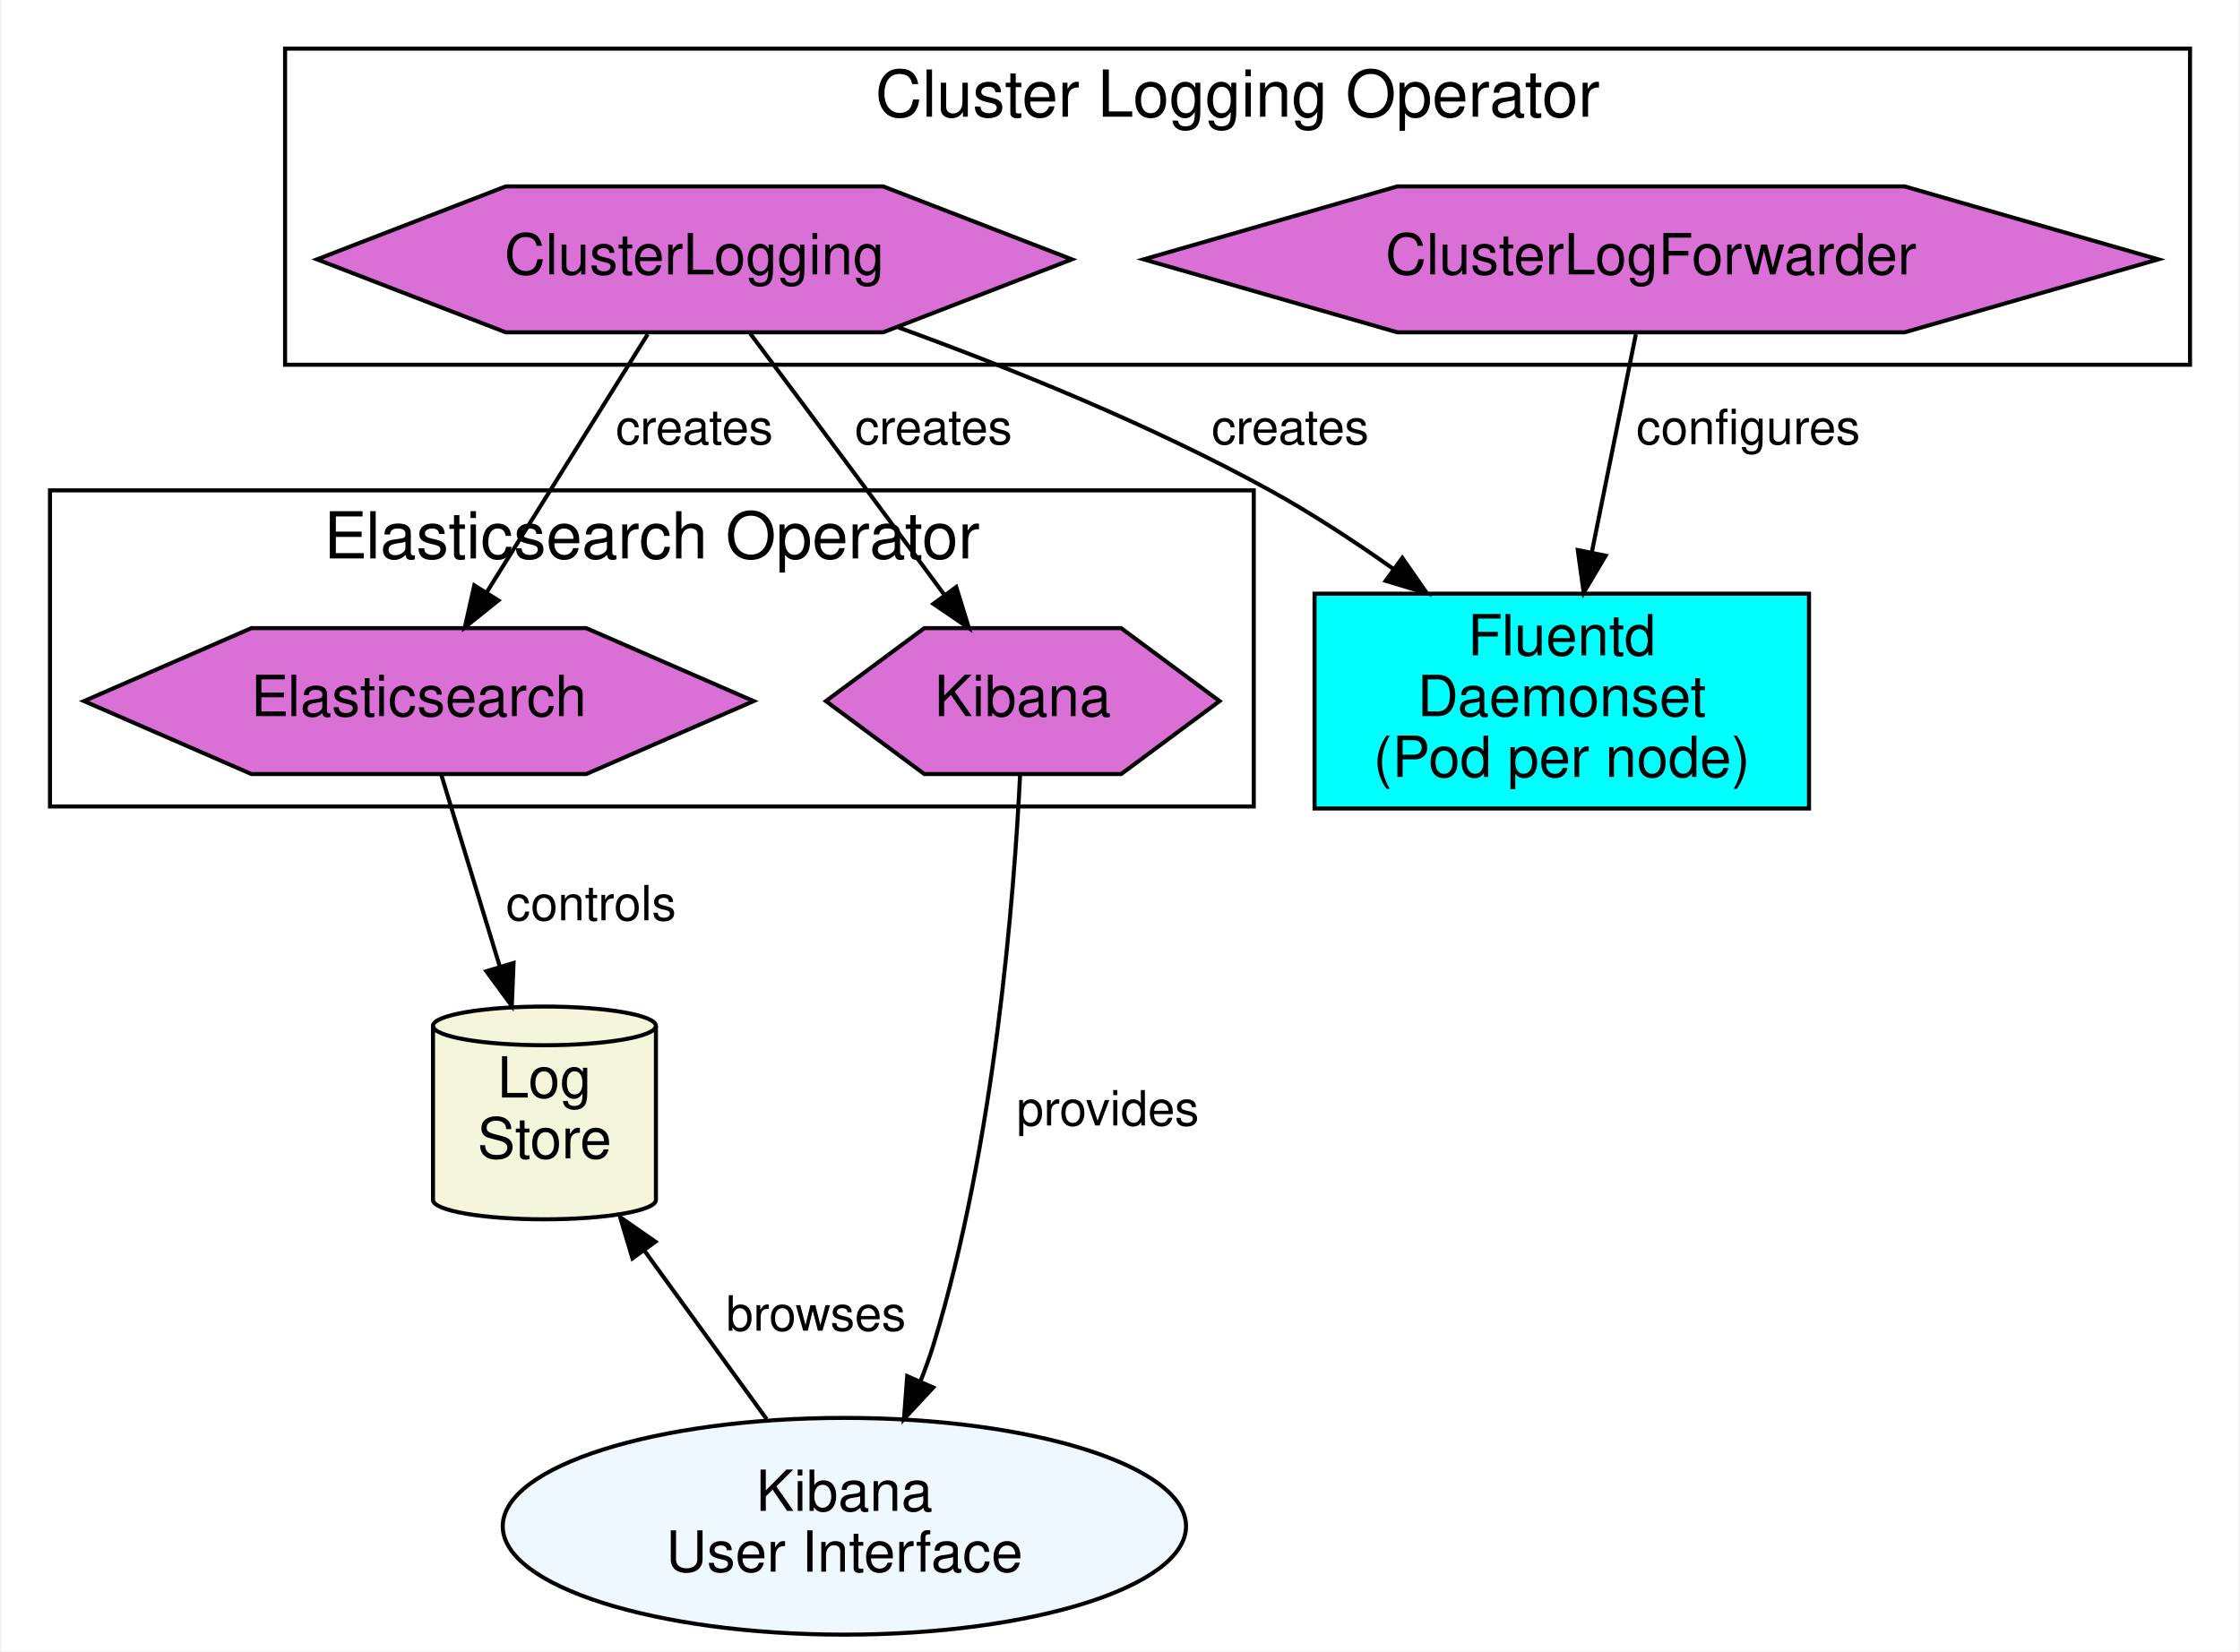
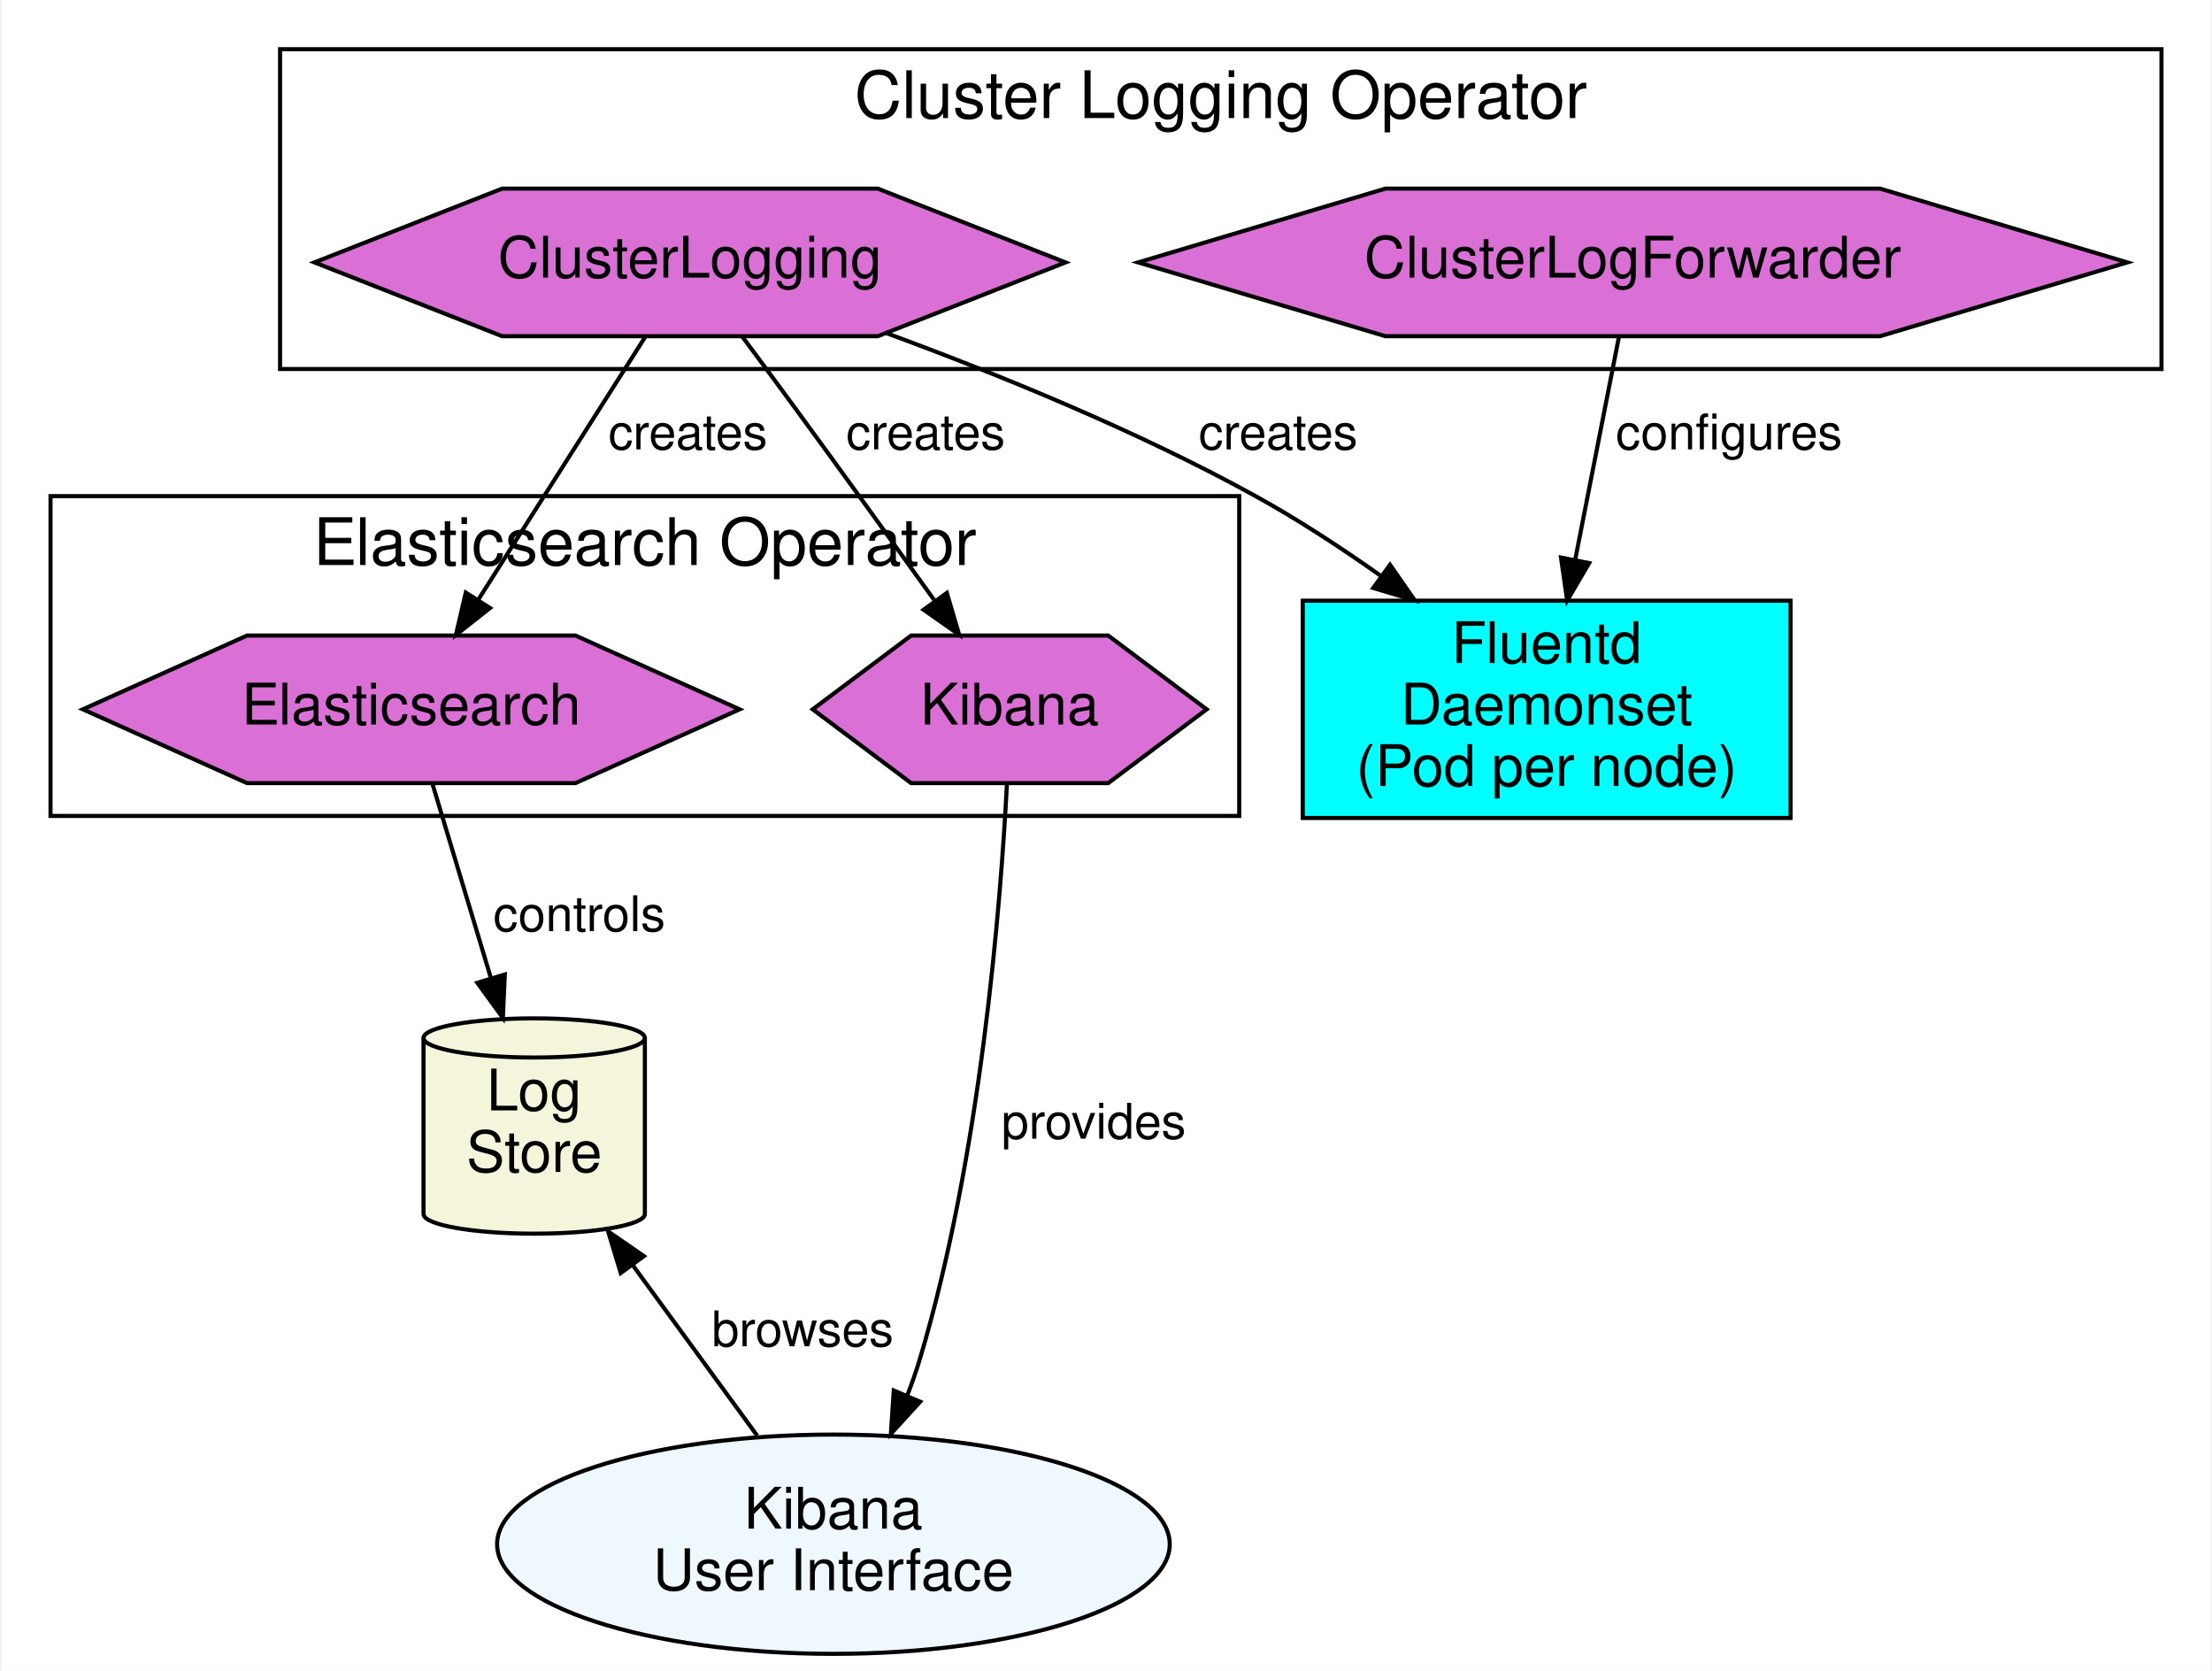
- <svg xmlns="http://www.w3.org/2000/svg" width="552pt" height="407pt" viewBox="0.00 0.00 552.00 407.49">
-   <g id="graph0" class="graph" transform="scale(1 1) rotate(0) translate(4 403.4901)">
-     <polygon fill="#ffffff" stroke="transparent" points="-4,4 -4,-403.49 548,-403.49 548,4 -4,4" />
+ <svg xmlns="http://www.w3.org/2000/svg" width="539pt" height="407pt" viewBox="0.00 0.00 539.00 407.49">
+   <g id="graph0" class="graph" transform="scale(1 1) rotate(0) translate(4 403.49)">
+     <polygon fill="white" stroke="transparent" points="-4,4 -4,-403.49 535,-403.49 535,4 -4,4" />
    <g id="clust2" class="cluster">
-       <polygon fill="none" stroke="#000000" points="66,-313.49 66,-391.49 536,-391.49 536,-313.49 66,-313.49" />
-       <text text-anchor="middle" x="301" y="-374.69" font-family="Helvetica,sans-Serif" font-size="16.00" fill="#000000">Cluster Logging Operator</text>
+       <polygon fill="none" stroke="black" points="64,-313.49 64,-391.49 523,-391.49 523,-313.49 64,-313.49" />
+       <text text-anchor="middle" x="293.5" y="-374.69" font-family="Helvetica,sans-Serif" font-size="16.00">Cluster Logging Operator</text>
    </g>
    <g id="clust3" class="cluster">
-       <polygon fill="none" stroke="#000000" points="8,-204.49 8,-282.49 305,-282.49 305,-204.49 8,-204.49" />
-       <text text-anchor="middle" x="156.5" y="-265.69" font-family="Helvetica,sans-Serif" font-size="16.00" fill="#000000">Elasticsearch Operator</text>
+       <polygon fill="none" stroke="black" points="8,-204.49 8,-282.49 298,-282.49 298,-204.49 8,-204.49" />
+       <text text-anchor="middle" x="153" y="-265.69" font-family="Helvetica,sans-Serif" font-size="16.00">Elasticsearch Operator</text>
    </g>
    <g id="node1" class="node">
-       <polygon fill="#da70d6" stroke="#000000" points="260.121,-339.49 213.561,-357.49 120.439,-357.49 73.879,-339.49 120.439,-321.49 213.561,-321.49 260.121,-339.49" />
-       <text text-anchor="middle" x="167" y="-335.79" font-family="Helvetica,sans-Serif" font-size="14.00" fill="#000000">ClusterLogging</text>
+       <polygon fill="orchid" stroke="black" points="255.62,-339.49 209.81,-357.49 118.19,-357.49 72.38,-339.49 118.19,-321.49 209.81,-321.49 255.62,-339.49" />
+       <text text-anchor="middle" x="164" y="-335.79" font-family="Helvetica,sans-Serif" font-size="14.00">ClusterLogging</text>
    </g>
    <g id="node3" class="node">
-       <polygon fill="#da70d6" stroke="#000000" points="181.608,-230.49 140.304,-248.49 57.696,-248.49 16.392,-230.49 57.696,-212.49 140.304,-212.49 181.608,-230.49" />
-       <text text-anchor="middle" x="99" y="-226.79" font-family="Helvetica,sans-Serif" font-size="14.00" fill="#000000">Elasticsearch</text>
+       <polygon fill="orchid" stroke="black" points="176.11,-230.49 136.05,-248.49 55.95,-248.49 15.89,-230.49 55.95,-212.49 136.05,-212.49 176.11,-230.49" />
+       <text text-anchor="middle" x="96" y="-226.79" font-family="Helvetica,sans-Serif" font-size="14.00">Elasticsearch</text>
    </g>
    <g id="edge2" class="edge">
-       <path fill="none" stroke="#000000" d="M155.465,-321C144.555,-303.513 128.061,-277.073 115.712,-257.279" />
-       <polygon fill="#000000" stroke="#000000" points="118.627,-255.339 110.365,-248.707 112.688,-259.044 118.627,-255.339" />
-       <text text-anchor="middle" x="167" y="-293.89" font-family="Helvetica,sans-Serif" font-size="12.00" fill="#000000">creates</text>
+       <path fill="none" stroke="black" d="M153.07,-321.3C142.07,-303.98 124.96,-277.06 112.34,-257.2" />
+       <polygon fill="black" stroke="black" points="115.22,-255.2 106.9,-248.64 109.31,-258.96 115.22,-255.2" />
+       <text text-anchor="middle" x="163.5" y="-293.89" font-family="Helvetica,sans-Serif" font-size="12.00">creates</text>
    </g>
    <g id="node4" class="node">
-       <polygon fill="#da70d6" stroke="#000000" points="296.565,-230.49 272.282,-248.49 223.718,-248.49 199.435,-230.49 223.718,-212.49 272.282,-212.49 296.565,-230.49" />
-       <text text-anchor="middle" x="248" y="-226.79" font-family="Helvetica,sans-Serif" font-size="14.00" fill="#000000">Kibana</text>
+       <polygon fill="orchid" stroke="black" points="290.06,-230.49 266.03,-248.49 217.97,-248.49 193.94,-230.49 217.97,-212.49 266.03,-212.49 290.06,-230.49" />
+       <text text-anchor="middle" x="242" y="-226.79" font-family="Helvetica,sans-Serif" font-size="14.00">Kibana</text>
    </g>
    <g id="edge3" class="edge">
-       <path fill="none" stroke="#000000" d="M180.759,-321.193C185.012,-315.525 189.707,-309.254 194,-303.49 205.542,-287.995 218.409,-270.604 228.688,-256.685" />
-       <polygon fill="#000000" stroke="#000000" points="231.596,-258.639 234.718,-248.515 225.964,-254.482 231.596,-258.639" />
-       <text text-anchor="middle" x="226" y="-293.89" font-family="Helvetica,sans-Serif" font-size="12.00" fill="#000000">creates</text>
+       <path fill="none" stroke="black" d="M176.74,-321.43C180.98,-315.74 185.71,-309.35 190,-303.49 201.21,-288.18 213.66,-270.96 223.56,-257.19" />
+       <polygon fill="black" stroke="black" points="226.67,-258.87 229.67,-248.7 220.99,-254.78 226.67,-258.87" />
+       <text text-anchor="middle" x="221.5" y="-293.89" font-family="Helvetica,sans-Serif" font-size="12.00">creates</text>
    </g>
    <g id="node5" class="node">
-       <polygon fill="#00ffff" stroke="#000000" points="442,-256.99 320,-256.99 320,-203.99 442,-203.99 442,-256.99" />
-       <text text-anchor="middle" x="381" y="-241.79" font-family="Helvetica,sans-Serif" font-size="14.00" fill="#000000">Fluentd</text>
-       <text text-anchor="middle" x="381" y="-226.79" font-family="Helvetica,sans-Serif" font-size="14.00" fill="#000000">Daemonset</text>
-       <text text-anchor="middle" x="381" y="-211.79" font-family="Helvetica,sans-Serif" font-size="14.00" fill="#000000">(Pod per node)</text>
+       <polygon fill="cyan" stroke="black" points="432.5,-256.99 313.5,-256.99 313.5,-203.99 432.5,-203.99 432.5,-256.99" />
+       <text text-anchor="middle" x="373" y="-241.79" font-family="Helvetica,sans-Serif" font-size="14.00">Fluentd</text>
+       <text text-anchor="middle" x="373" y="-226.79" font-family="Helvetica,sans-Serif" font-size="14.00">Daemonset</text>
+       <text text-anchor="middle" x="373" y="-211.79" font-family="Helvetica,sans-Serif" font-size="14.00">(Pod per node)</text>
    </g>
    <g id="edge4" class="edge">
-       <path fill="none" stroke="#000000" d="M217.316,-322.698C245.103,-312.592 279.8,-298.579 309,-282.49 319.236,-276.85 329.723,-269.991 339.414,-263.13" />
-       <polygon fill="#000000" stroke="#000000" points="341.653,-265.83 347.7,-257.13 337.547,-260.16 341.653,-265.83" />
-       <text text-anchor="middle" x="314" y="-293.89" font-family="Helvetica,sans-Serif" font-size="12.00" fill="#000000">creates</text>
+       <path fill="none" stroke="black" d="M211.91,-322.25C239.06,-312.26 273.25,-298.35 302,-282.49 312.28,-276.82 322.83,-269.92 332.54,-263.05" />
+       <polygon fill="black" stroke="black" points="334.79,-265.75 340.84,-257.06 330.69,-260.08 334.79,-265.75" />
+       <text text-anchor="middle" x="307.5" y="-293.89" font-family="Helvetica,sans-Serif" font-size="12.00">creates</text>
    </g>
    <g id="node2" class="node">
-       <polygon fill="#da70d6" stroke="#000000" points="528.163,-339.49 465.582,-357.49 340.418,-357.49 277.837,-339.49 340.418,-321.49 465.582,-321.49 528.163,-339.49" />
-       <text text-anchor="middle" x="403" y="-335.79" font-family="Helvetica,sans-Serif" font-size="14.00" fill="#000000">ClusterLogForwarder</text>
+       <polygon fill="orchid" stroke="black" points="514.66,-339.49 454.33,-357.49 333.67,-357.49 273.34,-339.49 333.67,-321.49 454.33,-321.49 514.66,-339.49" />
+       <text text-anchor="middle" x="394" y="-335.79" font-family="Helvetica,sans-Serif" font-size="14.00">ClusterLogForwarder</text>
    </g>
    <g id="edge1" class="edge">
-       <path fill="none" stroke="#000000" d="M399.268,-321C396.303,-306.309 392.062,-285.299 388.413,-267.219" />
-       <polygon fill="#000000" stroke="#000000" points="391.812,-266.369 386.403,-257.259 384.951,-267.754 391.812,-266.369" />
-       <text text-anchor="middle" x="427" y="-293.89" font-family="Helvetica,sans-Serif" font-size="12.00" fill="#000000">configures</text>
+       <path fill="none" stroke="black" d="M390.63,-321.3C387.76,-306.71 383.56,-285.31 379.98,-267.05" />
+       <polygon fill="black" stroke="black" points="383.37,-266.16 378.01,-257.02 376.5,-267.51 383.37,-266.16" />
+       <text text-anchor="middle" x="417.5" y="-293.89" font-family="Helvetica,sans-Serif" font-size="12.00">configures</text>
    </g>
    <g id="node6" class="node">
-       <path fill="#f5f5dc" stroke="#000000" d="M157.5,-150.343C157.5,-152.976 145.174,-155.116 130,-155.116 114.826,-155.116 102.5,-152.976 102.5,-150.343 102.5,-150.343 102.5,-107.387 102.5,-107.387 102.5,-104.754 114.826,-102.615 130,-102.615 145.174,-102.615 157.5,-104.754 157.5,-107.387 157.5,-107.387 157.5,-150.343 157.5,-150.343" />
-       <path fill="none" stroke="#000000" d="M157.5,-150.343C157.5,-147.709 145.174,-145.57 130,-145.57 114.826,-145.57 102.5,-147.709 102.5,-150.343" />
-       <text text-anchor="middle" x="130" y="-132.665" font-family="Helvetica,sans-Serif" font-size="14.00" fill="#000000">Log</text>
-       <text text-anchor="middle" x="130" y="-117.665" font-family="Helvetica,sans-Serif" font-size="14.00" fill="#000000">Store</text>
+       <path fill="beige" stroke="black" d="M153,-150.34C153,-152.98 140.9,-155.12 126,-155.12 111.1,-155.12 99,-152.98 99,-150.34 99,-150.34 99,-107.39 99,-107.39 99,-104.75 111.1,-102.61 126,-102.61 140.9,-102.61 153,-104.75 153,-107.39 153,-107.39 153,-150.34 153,-150.34" />
+       <path fill="none" stroke="black" d="M153,-150.34C153,-147.71 140.9,-145.57 126,-145.57 111.1,-145.57 99,-147.71 99,-150.34" />
+       <text text-anchor="middle" x="126" y="-132.67" font-family="Helvetica,sans-Serif" font-size="14.00">Log</text>
+       <text text-anchor="middle" x="126" y="-117.67" font-family="Helvetica,sans-Serif" font-size="14.00">Store</text>
    </g>
    <g id="edge5" class="edge">
-       <path fill="none" stroke="#000000" d="M104.542,-212.322C108.552,-199.178 114.102,-180.981 118.998,-164.932" />
-       <polygon fill="#000000" stroke="#000000" points="122.372,-165.868 121.942,-155.282 115.676,-163.826 122.372,-165.868" />
-       <text text-anchor="middle" x="141.5" y="-176.39" font-family="Helvetica,sans-Serif" font-size="12.00" fill="#000000">controls</text>
+       <path fill="none" stroke="black" d="M101.23,-212.14C105.15,-199.12 110.64,-180.86 115.47,-164.85" />
+       <polygon fill="black" stroke="black" points="118.83,-165.82 118.36,-155.24 112.12,-163.8 118.83,-165.82" />
+       <text text-anchor="middle" x="137" y="-176.39" font-family="Helvetica,sans-Serif" font-size="12.00">controls</text>
    </g>
    <g id="node7" class="node">
-       <ellipse fill="#f0f8ff" stroke="#000000" cx="204" cy="-26.87" rx="84.292" ry="26.741" />
-       <text text-anchor="middle" x="204" y="-30.67" font-family="Helvetica,sans-Serif" font-size="14.00" fill="#000000">Kibana</text>
-       <text text-anchor="middle" x="204" y="-15.67" font-family="Helvetica,sans-Serif" font-size="14.00" fill="#000000">User Interface</text>
+       <ellipse fill="aliceblue" stroke="black" cx="199" cy="-26.87" rx="82.05" ry="26.74" />
+       <text text-anchor="middle" x="199" y="-30.67" font-family="Helvetica,sans-Serif" font-size="14.00">Kibana</text>
+       <text text-anchor="middle" x="199" y="-15.67" font-family="Helvetica,sans-Serif" font-size="14.00">User Interface</text>
    </g>
    <g id="edge6" class="edge">
-       <path fill="none" stroke="#000000" d="M247.36,-212.474C245.891,-182.608 241.135,-121.231 226,-71.74 225.091,-68.766 224.005,-65.746 222.809,-62.749" />
-       <polygon fill="#000000" stroke="#000000" points="225.913,-61.112 218.701,-53.351 219.499,-63.915 225.913,-61.112" />
-       <text text-anchor="middle" x="269" y="-125.765" font-family="Helvetica,sans-Serif" font-size="12.00" fill="#000000">provides</text>
+       <path fill="none" stroke="black" d="M241.32,-212.08C239.78,-182.6 234.91,-121.25 220,-71.74 219.16,-68.94 218.15,-66.09 217.05,-63.25" />
+       <polygon fill="black" stroke="black" points="220.16,-61.62 213.02,-53.79 213.72,-64.36 220.16,-61.62" />
+       <text text-anchor="middle" x="262.5" y="-125.77" font-family="Helvetica,sans-Serif" font-size="12.00">provides</text>
    </g>
    <g id="edge7" class="edge">
-       <path fill="none" stroke="#000000" d="M184.817,-53.31C175.596,-66.02 164.436,-81.402 154.599,-94.961" />
-       <polygon fill="#000000" stroke="#000000" points="151.713,-92.978 148.673,-103.127 157.379,-97.089 151.713,-92.978" />
-       <text text-anchor="middle" x="197" y="-75.14" font-family="Helvetica,sans-Serif" font-size="12.00" fill="#000000">browses</text>
+       <path fill="none" stroke="black" d="M180.4,-53.35C171.16,-66.01 159.88,-81.46 149.99,-95" />
+       <polygon fill="black" stroke="black" points="147.11,-93.01 144.04,-103.15 152.77,-97.13 147.11,-93.01" />
+       <text text-anchor="middle" x="191.5" y="-75.14" font-family="Helvetica,sans-Serif" font-size="12.00">browses</text>
    </g>
  </g>
</svg>
